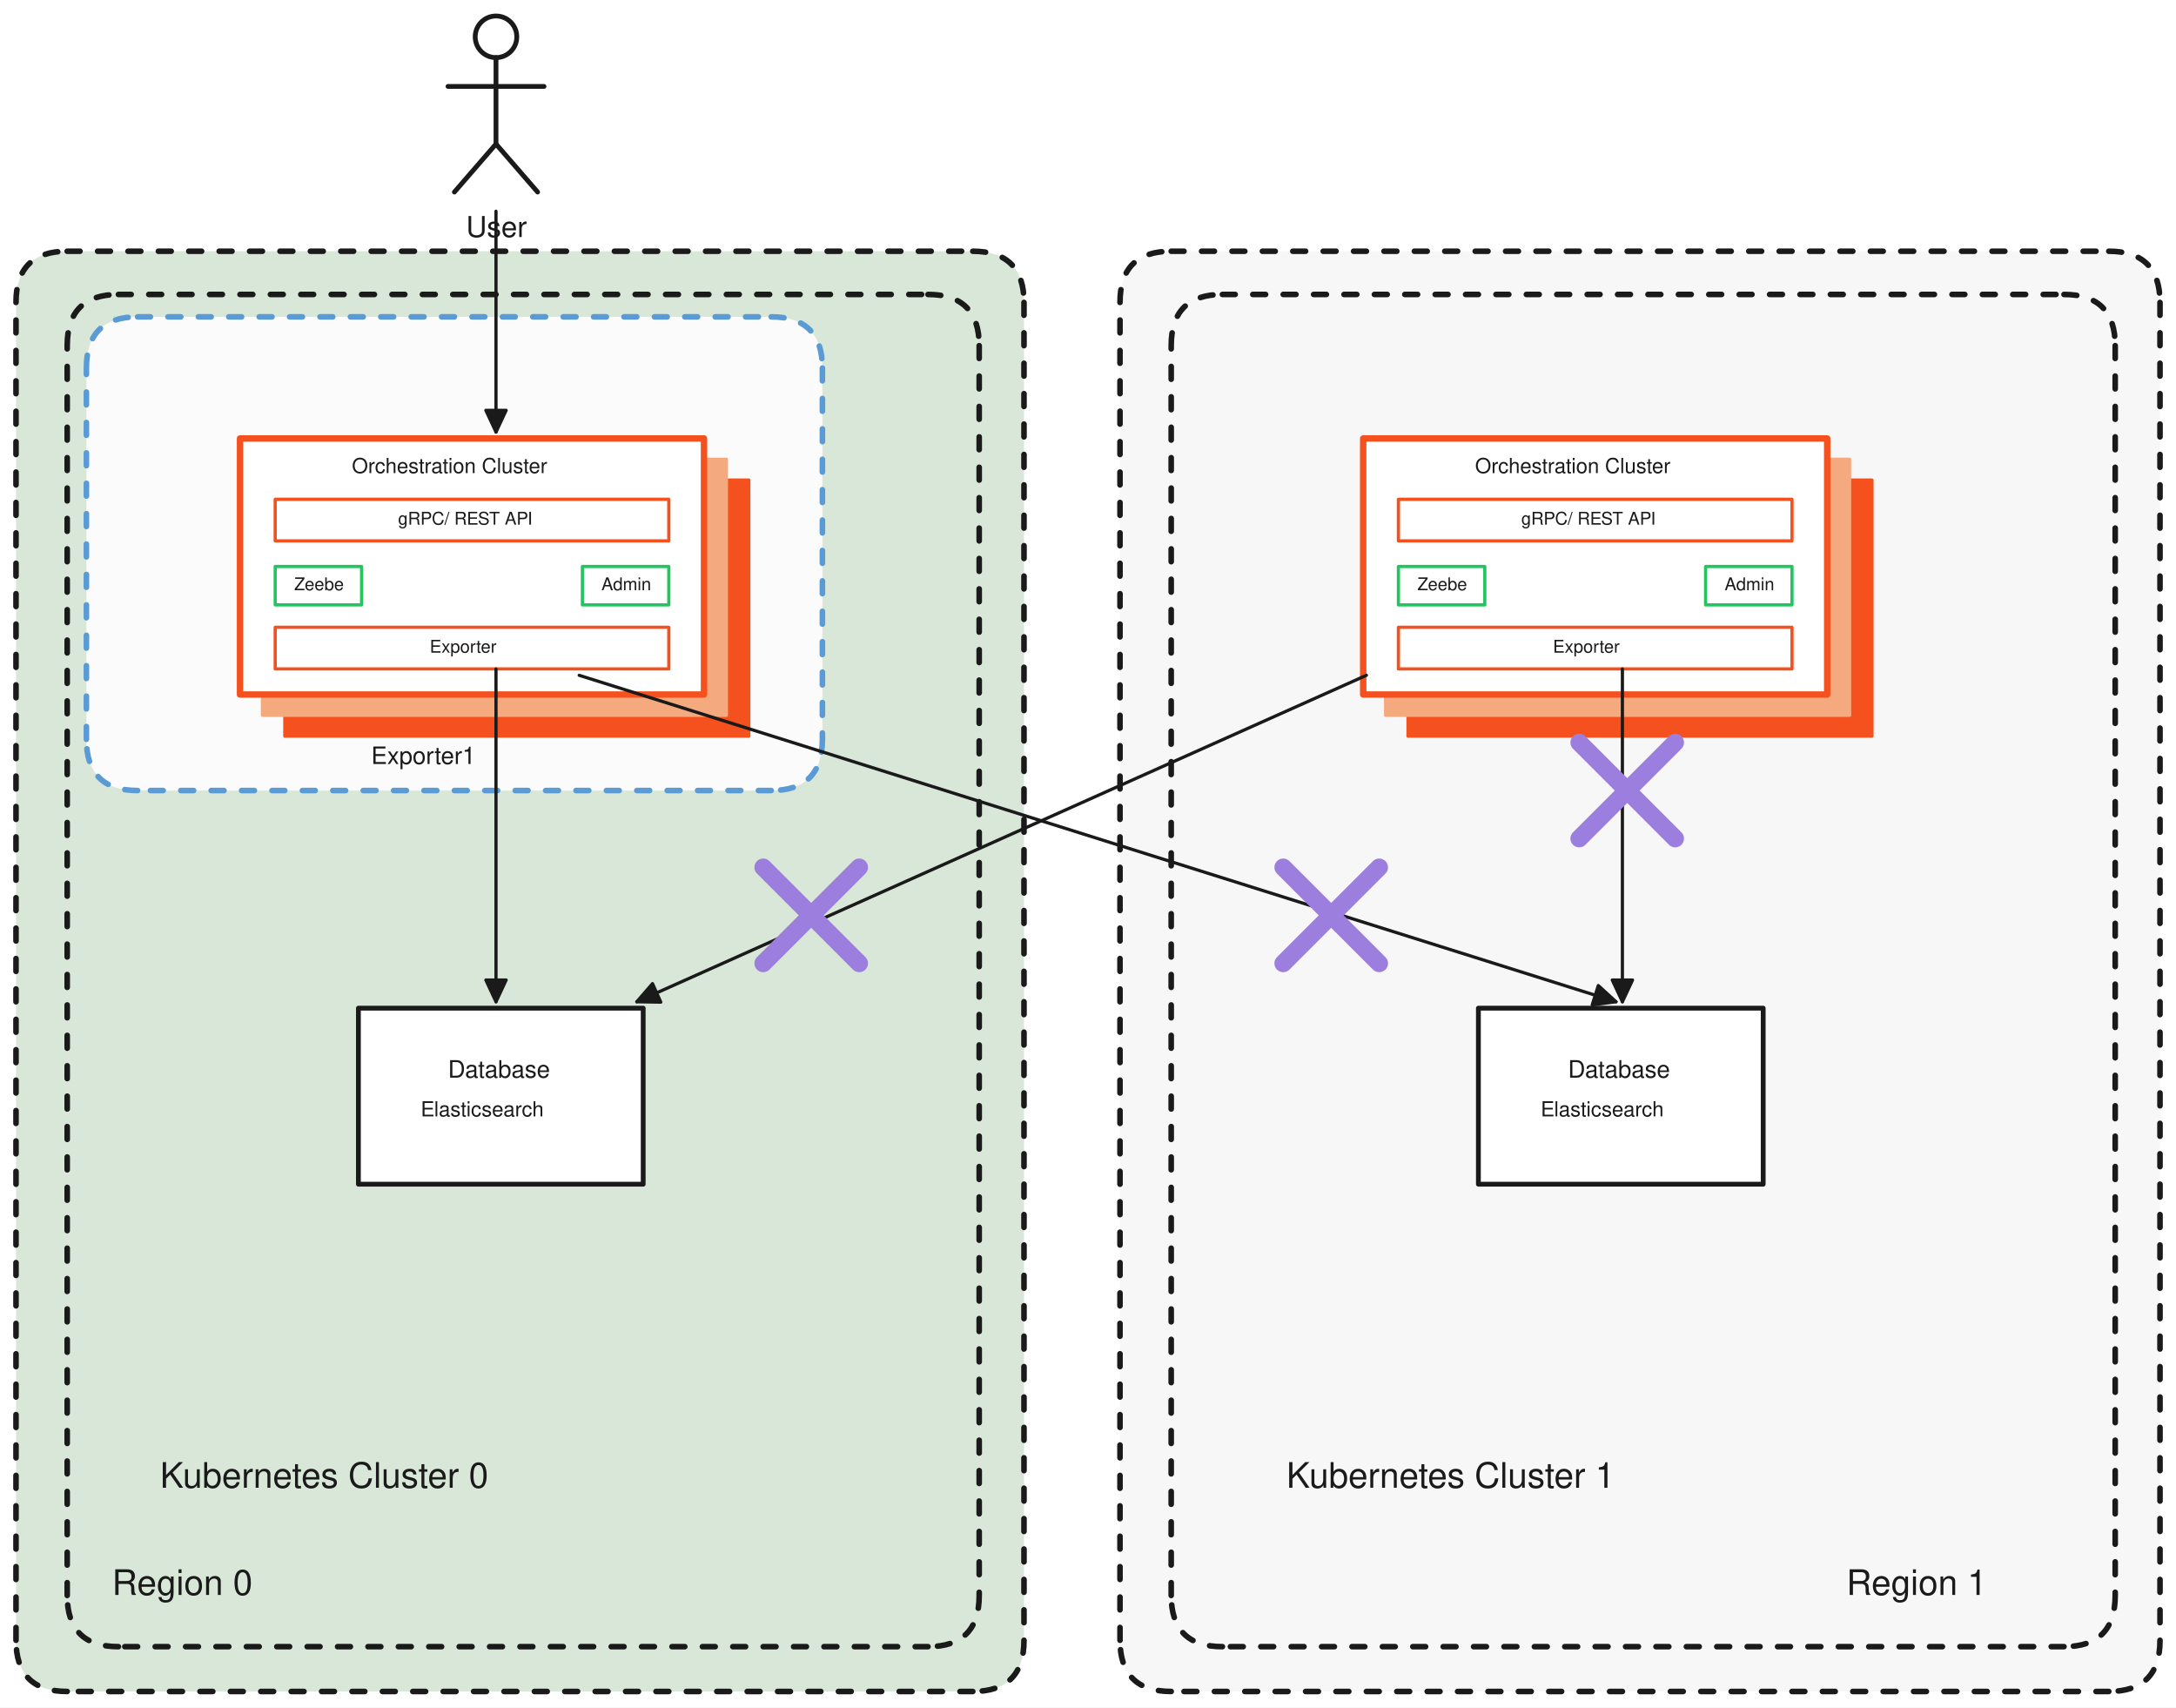
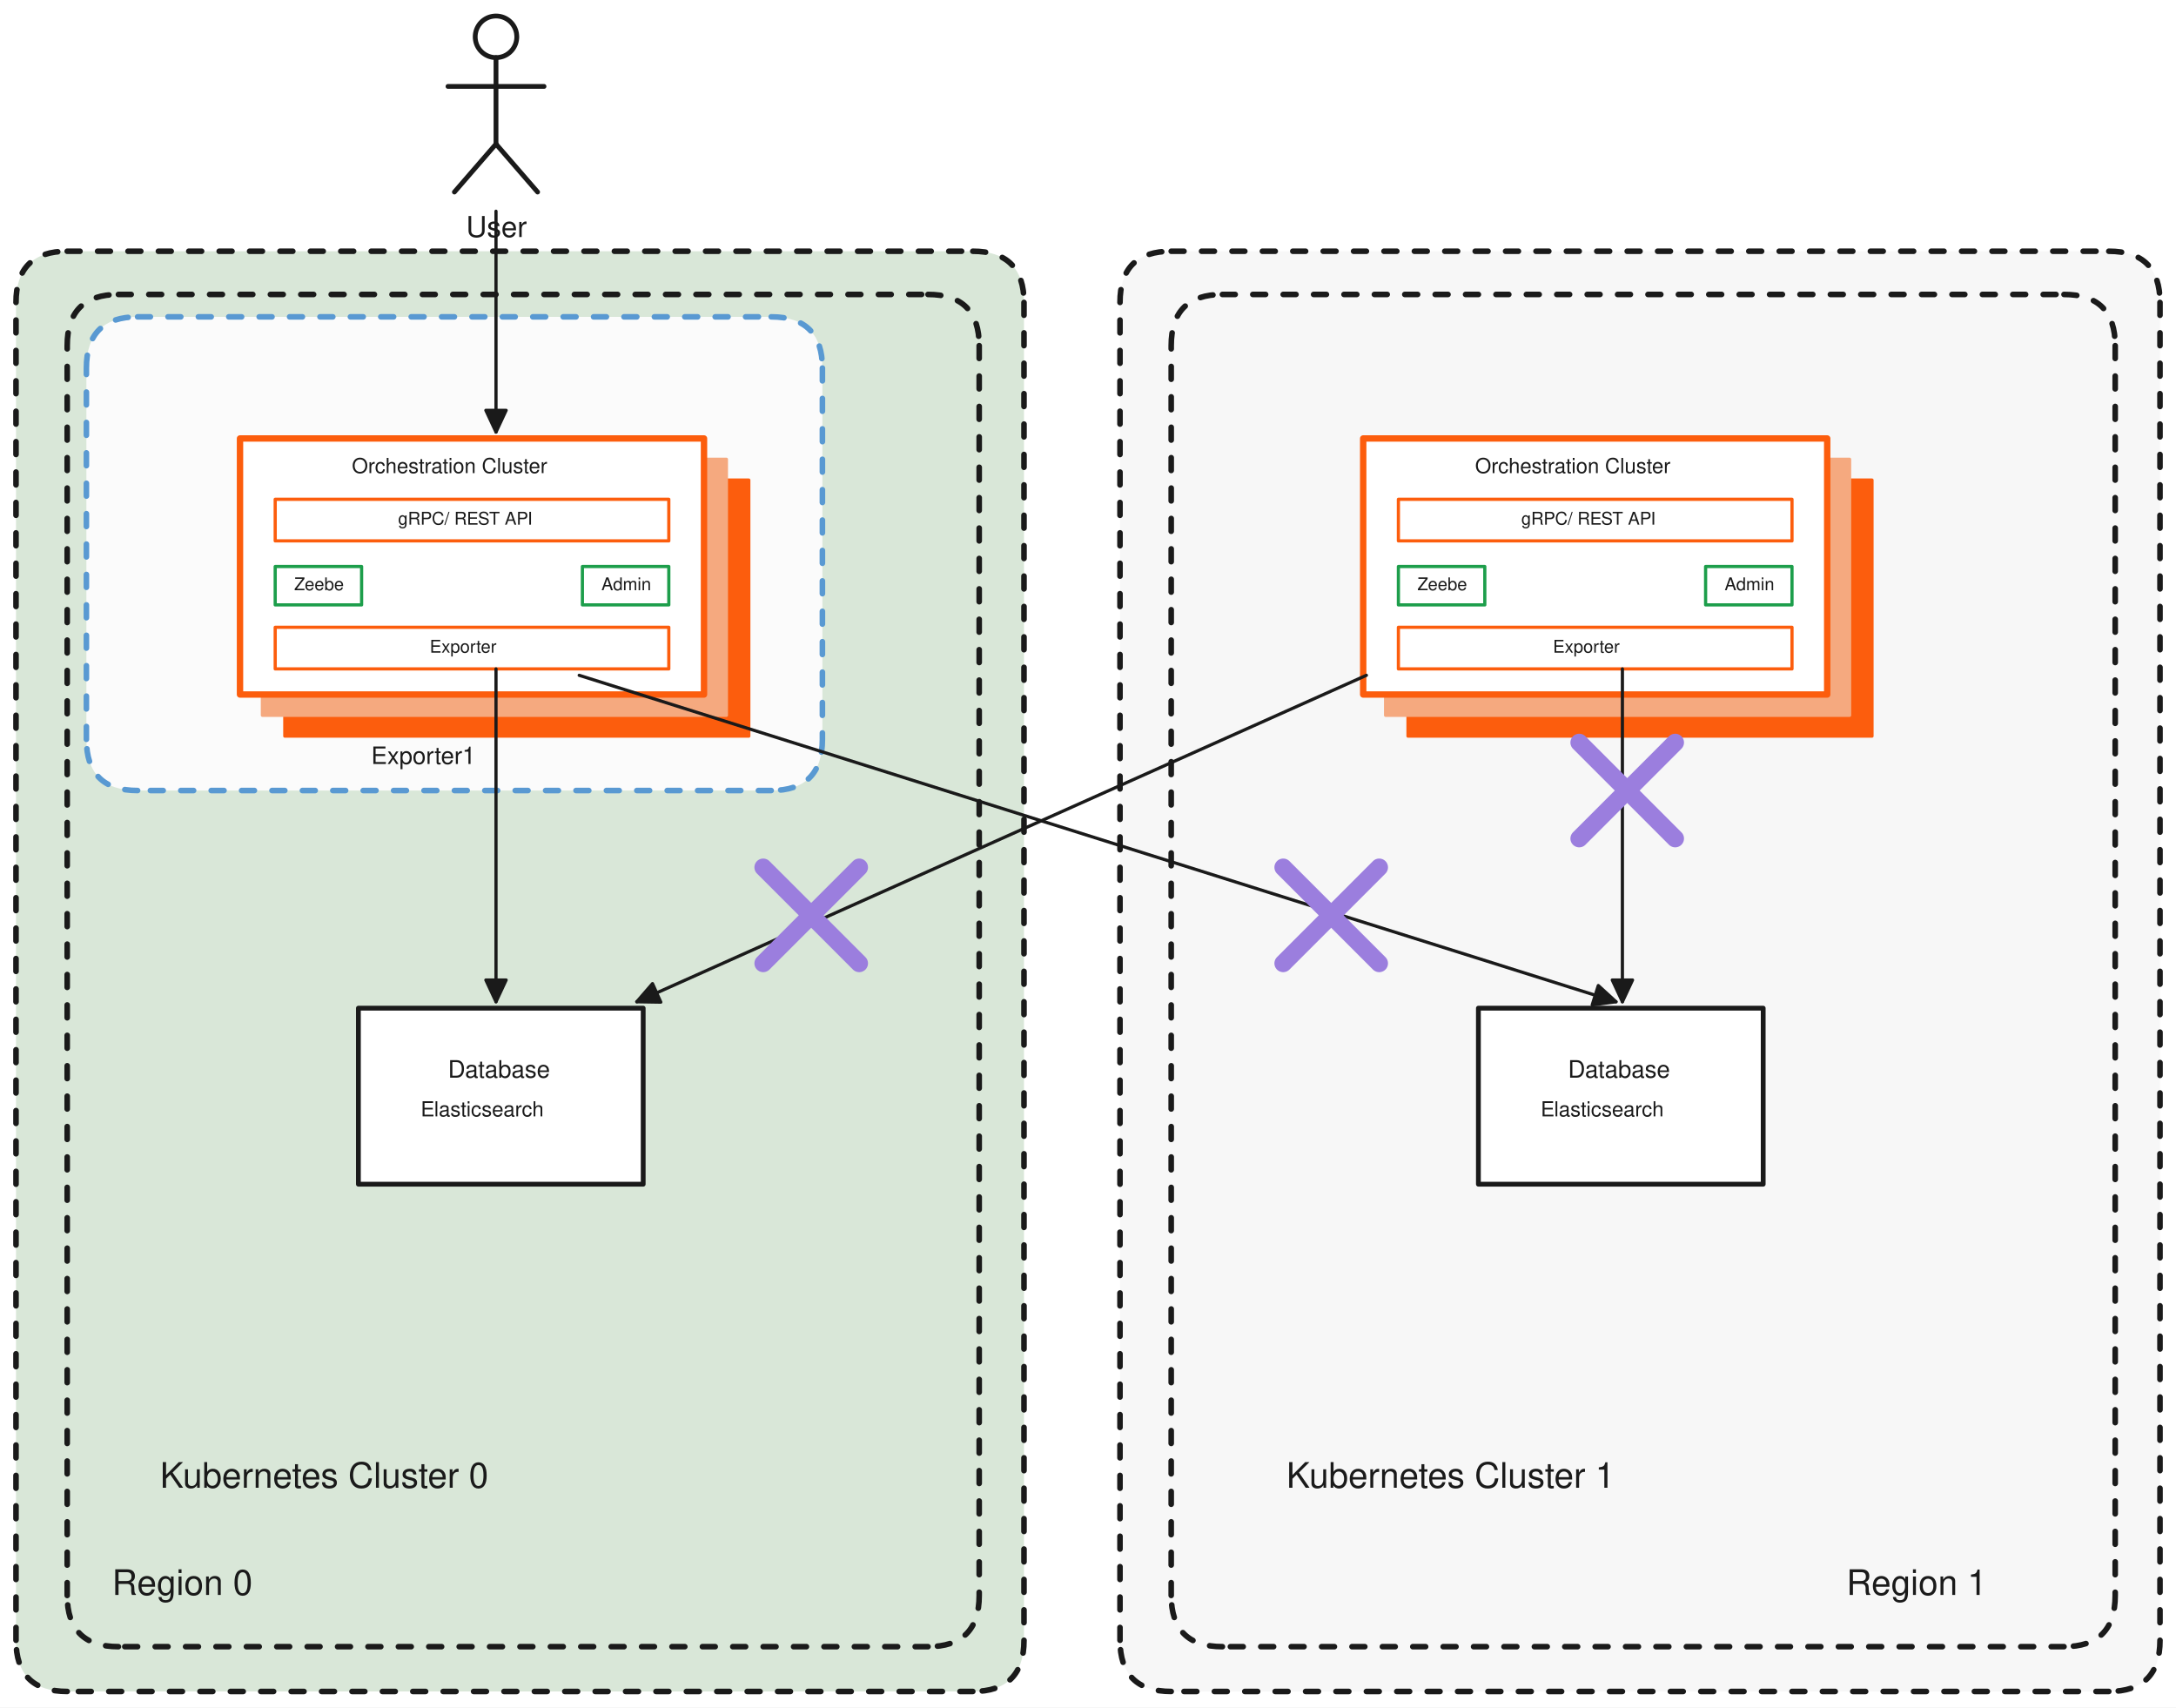
<svg xmlns="http://www.w3.org/2000/svg" version="1.1" viewBox="0 0 1360 1067" width="2720" height="2134">
  <defs>
    <style class="style-fonts">
      </style>
  </defs>
  <rect x="0" y="0" width="1360" height="1067" fill="#ffffff" />
  <g stroke-linecap="round" transform="translate(297 10) rotate(0 13 13)">
    <path d="M26 13 C26 13.75, 25.93 14.52, 25.8 15.26 C25.67 16, 25.47 16.74, 25.22 17.45 C24.96 18.15, 24.63 18.85, 24.26 19.5 C23.88 20.15, 23.44 20.78, 22.96 21.36 C22.47 21.93, 21.93 22.47, 21.36 22.96 C20.78 23.44, 20.15 23.88, 19.5 24.26 C18.85 24.63, 18.15 24.96, 17.45 25.22 C16.74 25.47, 16 25.67, 15.26 25.8 C14.52 25.93, 13.75 26, 13 26 C12.25 26, 11.48 25.93, 10.74 25.8 C10 25.67, 9.26 25.47, 8.55 25.22 C7.85 24.96, 7.15 24.63, 6.5 24.26 C5.85 23.88, 5.22 23.44, 4.64 22.96 C4.07 22.47, 3.53 21.93, 3.04 21.36 C2.56 20.78, 2.12 20.15, 1.74 19.5 C1.37 18.85, 1.04 18.15, 0.78 17.45 C0.53 16.74, 0.33 16, 0.2 15.26 C0.07 14.52, 0 13.75, 0 13 C0 12.25, 0.07 11.48, 0.2 10.74 C0.33 10, 0.53 9.26, 0.78 8.55 C1.04 7.85, 1.37 7.15, 1.74 6.5 C2.12 5.85, 2.56 5.22, 3.04 4.64 C3.53 4.07, 4.07 3.53, 4.64 3.04 C5.22 2.56, 5.85 2.12, 6.5 1.74 C7.15 1.37, 7.85 1.04, 8.55 0.78 C9.26 0.53, 10 0.33, 10.74 0.2 C11.48 0.07, 12.25 0, 13 0 C13.75 0, 14.52 0.07, 15.26 0.2 C16 0.33, 16.74 0.53, 17.45 0.78 C18.15 1.04, 18.85 1.37, 19.5 1.74 C20.15 2.12, 20.78 2.56, 21.36 3.04 C21.93 3.53, 22.47 4.07, 22.96 4.64 C23.44 5.22, 23.88 5.85, 24.26 6.5 C24.63 7.15, 24.96 7.85, 25.22 8.55 C25.47 9.26, 25.67 10, 25.8 10.74 C25.93 11.48, 25.97 12.62, 26 13 C26.03 13.38, 26.03 12.62, 26 13" stroke="#1a1a1a" stroke-width="3" fill="none" />
  </g>
  <g stroke-linecap="round">
    <g transform="translate(310 36) rotate(0 0 27)">
      <path d="M0 0 C0 11.04, 0 22.09, 0 54 M0 0 C0 16.08, 0 32.16, 0 54" stroke="#1a1a1a" stroke-width="3" fill="none" />
    </g>
  </g>
  <mask />
  <g stroke-linecap="round">
    <g transform="translate(280 54) rotate(0 30 0)">
      <path d="M0 0 C12.27 0, 24.55 0, 60 0 M0 0 C12.1 0, 24.21 0, 60 0" stroke="#1a1a1a" stroke-width="3" fill="none" />
    </g>
  </g>
  <mask />
  <g stroke-linecap="round">
    <g transform="translate(310 90) rotate(0 -13 15)">
      <path d="M0 0 C-5.32 6.14, -10.64 12.28, -26 30 M0 0 C-7.95 9.17, -15.9 18.34, -26 30" stroke="#1a1a1a" stroke-width="3" fill="none" />
    </g>
  </g>
  <mask />
  <g stroke-linecap="round">
    <g transform="translate(310 90) rotate(0 13 15)">
      <path d="M0 0 C5.32 6.14, 10.64 12.28, 26 30 M0 0 C5.45 6.29, 10.9 12.58, 26 30" stroke="#1a1a1a" stroke-width="3" fill="none" />
    </g>
  </g>
  <mask />
  <g transform="translate(291.3 132) rotate(0 18.7 10.625)">
    <text x="0" y="16.11" font-family="Helvetica, Segoe UI Emoji" font-size="18px" fill="#1a1a1a" text-anchor="start" style="white-space: pre;" direction="ltr" dominant-baseline="alphabetic">User</text>
  </g>
  <g stroke-linecap="round" transform="translate(10 157) rotate(0 315 450)">
    <path d="M32 0 C219.19 0, 406.38 0, 598 0 C619.33 0, 630 10.67, 630 32 C630 283.56, 630 535.12, 630 868 C630 889.33, 619.33 900, 598 900 C453.5 900, 308.99 900, 32 900 C10.67 900, 0 889.33, 0 868 C0 663.64, 0 459.28, 0 32 C0 10.67, 10.67 0, 32 0" stroke="none" stroke-width="0" fill="#d9e7d8" />
    <path d="M32 0 C147.85 0, 263.7 0, 598 0 M598 0 C619.33 0, 630 10.67, 630 32 M630 32 C630 239.89, 630 447.78, 630 868 M630 868 C630 889.33, 619.33 900, 598 900 M598 900 C463.63 900, 329.26 900, 32 900 M32 900 C10.67 900, 0 889.33, 0 868 M0 868 C0 643.64, 0 419.27, 0 32 M0 32 C0 10.67, 10.67 0, 32 0" stroke="#1a1a1a" stroke-width="3.5" fill="none" stroke-dasharray="8 11" />
  </g>
  <g stroke-linecap="round" transform="translate(42 184) rotate(0 285 422.5)">
    <path d="M32 0 C135.59 0, 239.17 0, 538 0 M538 0 C559.33 0, 570 10.67, 570 32 M570 32 C570 342.94, 570 653.89, 570 813 M570 813 C570 834.33, 559.33 845, 538 845 M538 845 C355.88 845, 173.76 845, 32 845 M32 845 C10.67 845, 0 834.33, 0 813 M0 813 C0 541.88, 0 270.76, 0 32 M0 32 C0 10.67, 10.67 0, 32 0" stroke="#1a1a1a" stroke-width="3.5" fill="none" stroke-dasharray="8 11" />
  </g>
  <g transform="translate(100 910) rotate(0 121 13.75)">
    <text x="0" y="19.69" font-family="Helvetica, Segoe UI Emoji" font-size="22px" fill="#1a1a1a" text-anchor="start" style="white-space: pre;" direction="ltr" dominant-baseline="alphabetic">Kubernetes Cluster 0</text>
  </g>
  <g transform="translate(70 977) rotate(0 48.4 13.75)">
    <text x="0" y="19.69" font-family="Helvetica, Segoe UI Emoji" font-size="22px" fill="#1a1a1a" text-anchor="start" style="white-space: pre;" direction="ltr" dominant-baseline="alphabetic">Region 0</text>
  </g>
  <g stroke-linecap="round" transform="translate(700 157) rotate(0 325 450)">
    <path d="M32 0 C248.56 0, 465.11 0, 618 0 C639.33 0, 650 10.67, 650 32 C650 221.32, 650 410.65, 650 868 C650 889.33, 639.33 900, 618 900 C450.42 900, 282.84 900, 32 900 C10.67 900, 0 889.33, 0 868 C0 675.8, 0 483.6, 0 32 C0 10.67, 10.67 0, 32 0" stroke="none" stroke-width="0" fill="#f7f7f7" />
    <path d="M32 0 C152.02 0, 272.04 0, 618 0 M618 0 C639.33 0, 650 10.67, 650 32 M650 32 C650 238.09, 650 444.19, 650 868 M650 868 C650 889.33, 639.33 900, 618 900 M618 900 C426.1 900, 234.21 900, 32 900 M32 900 C10.67 900, 0 889.33, 0 868 M0 868 C0 547.43, 0 226.86, 0 32 M0 32 C0 10.67, 10.67 0, 32 0" stroke="#1a1a1a" stroke-width="3.5" fill="none" stroke-dasharray="8 11" />
  </g>
  <g stroke-linecap="round" transform="translate(732 184) rotate(0 295 422.5)">
    <path d="M32 0 C139.75 0, 247.49 0, 558 0 M558 0 C579.33 0, 590 10.67, 590 32 M590 32 C590 341.27, 590 650.53, 590 813 M590 813 C590 834.33, 579.33 845, 558 845 M558 845 C426.51 845, 295.02 845, 32 845 M32 845 C10.67 845, 0 834.33, 0 813 M0 813 C0 608.2, 0 403.4, 0 32 M0 32 C0 10.67, 10.67 0, 32 0" stroke="#1a1a1a" stroke-width="3.5" fill="none" stroke-dasharray="8 11" />
  </g>
  <g transform="translate(804 910) rotate(0 121 13.75)">
    <text x="0" y="19.69" font-family="Helvetica, Segoe UI Emoji" font-size="22px" fill="#1a1a1a" text-anchor="start" style="white-space: pre;" direction="ltr" dominant-baseline="alphabetic">Kubernetes Cluster 1</text>
  </g>
  <g transform="translate(1154 977) rotate(0 48.4 13.75)">
    <text x="0" y="19.69" font-family="Helvetica, Segoe UI Emoji" font-size="22px" fill="#1a1a1a" text-anchor="start" style="white-space: pre;" direction="ltr" dominant-baseline="alphabetic">Region 1</text>
  </g>
  <g stroke-linecap="round" transform="translate(54 198) rotate(0 230 148)">
    <path d="M32 0 C114.52 0, 197.04 0, 428 0 C449.33 0, 460 10.67, 460 32 C460 113.67, 460 195.34, 460 264 C460 285.33, 449.33 296, 428 296 C302.61 296, 177.23 296, 32 296 C10.67 296, 0 285.33, 0 264 C0 214.04, 0 164.07, 0 32 C0 10.67, 10.67 0, 32 0" stroke="none" stroke-width="0" fill="#fbfbfb" />
-     <path d="M32 0 C113.15 0, 194.31 0, 428 0 M428 0 C449.33 0, 460 10.67, 460 32 M460 32 C460 88.7, 460 145.39, 460 264 M460 264 C460 285.33, 449.33 296, 428 296 M428 296 C341.86 296, 255.71 296, 32 296 M32 296 C10.67 296, 0 285.33, 0 264 M0 264 C0 194.74, 0 125.48, 0 32 M0 32 C0 10.67, 10.67 0, 32 0" stroke="#5a9bd5" stroke-width="3.5" fill="none" stroke-dasharray="8 11" />
+     <path d="M32 0 C113.15 0, 194.31 0, 428 0 M428 0 C449.33 0, 460 10.67, 460 32 M460 32 C460 88.7, 460 145.39, 460 264 M460 264 C460 285.33, 449.33 296, 428 296 M428 296 C341.86 296, 255.71 296, 32 296 M32 296 C10.67 296, 0 285.33, 0 264 M0 264 C0 194.74, 0 125.48, 0 32 M0 32 C0 10.67, 10.67 0, 32 0" stroke="#5999d2" stroke-width="3.5" fill="none" stroke-dasharray="8 11" />
  </g>
  <g stroke-linecap="round" transform="translate(178 300) rotate(0 145 80)">
-     <path d="M0 0 L290 0 L290 160 L0 160" stroke="none" stroke-width="0" fill="#f4511e" />
-     <path d="M0 0 C59.44 0, 118.88 0, 290 0 M0 0 C102.42 0, 204.84 0, 290 0 M290 0 C290 35.59, 290 71.19, 290 160 M290 0 C290 45.78, 290 91.57, 290 160 M290 160 C211.19 160, 132.38 160, 0 160 M290 160 C230.64 160, 171.27 160, 0 160 M0 160 C0 118.42, 0 76.83, 0 0 M0 160 C0 123.01, 0 86.03, 0 0" stroke="#f4511e" stroke-width="2" fill="none" />
+     <path d="M0 0 L290 0 L290 160 L0 160" stroke="none" stroke-width="0" fill="#fc5d0d" />
+     <path d="M0 0 C59.44 0, 118.88 0, 290 0 M0 0 C102.42 0, 204.84 0, 290 0 M290 0 C290 35.59, 290 71.19, 290 160 M290 0 C290 45.78, 290 91.57, 290 160 M290 160 C211.19 160, 132.38 160, 0 160 M290 160 C230.64 160, 171.27 160, 0 160 M0 160 C0 118.42, 0 76.83, 0 0 M0 160 C0 123.01, 0 86.03, 0 0" stroke="#fc5d0d" stroke-width="2" fill="none" />
  </g>
  <g stroke-linecap="round" transform="translate(164 287) rotate(0 145 80)">
    <path d="M0 0 L290 0 L290 160 L0 160" stroke="none" stroke-width="0" fill="#f5a97f" />
    <path d="M0 0 C59.45 0, 118.9 0, 290 0 M0 0 C74.57 0, 149.13 0, 290 0 M290 0 C290 42.94, 290 85.88, 290 160 M290 0 C290 50.1, 290 100.2, 290 160 M290 160 C231.32 160, 172.64 160, 0 160 M290 160 C205.59 160, 121.18 160, 0 160 M0 160 C0 120.85, 0 81.69, 0 0 M0 160 C0 113.31, 0 66.62, 0 0" stroke="#f5a97f" stroke-width="2" fill="none" />
  </g>
  <g stroke-linecap="round" transform="translate(150 274) rotate(0 145 80)">
    <path d="M0 0 L290 0 L290 160 L0 160" stroke="none" stroke-width="0" fill="#ffffff" />
-     <path d="M0 0 C59.46 0, 118.92 0, 290 0 M0 0 C104.71 0, 209.43 0, 290 0 M290 0 C290 50.29, 290 100.58, 290 160 M290 0 C290 54.42, 290 108.83, 290 160 M290 160 C193.45 160, 96.89 160, 0 160 M290 160 C180.54 160, 71.09 160, 0 160 M0 160 C0 123.28, 0 86.55, 0 0 M0 160 C0 103.61, 0 47.21, 0 0" stroke="#f4511e" stroke-width="4" fill="none" />
+     <path d="M0 0 C59.46 0, 118.92 0, 290 0 M0 0 C104.71 0, 209.43 0, 290 0 M290 0 C290 50.29, 290 100.58, 290 160 M290 0 C290 54.42, 290 108.83, 290 160 M290 160 C193.45 160, 96.89 160, 0 160 M290 160 C180.54 160, 71.09 160, 0 160 M0 160 C0 123.28, 0 86.55, 0 0 M0 160 C0 103.61, 0 47.21, 0 0" stroke="#fc5d0d" stroke-width="4" fill="none" />
  </g>
  <g transform="translate(219.925 284) rotate(0 75.075 8.125)">
    <text x="0" y="11.635" font-family="Helvetica, Segoe UI Emoji" font-size="13px" fill="#1a1a1a" text-anchor="start" style="white-space: pre;" direction="ltr" dominant-baseline="alphabetic">Orchestration Cluster</text>
  </g>
  <g stroke-linecap="round" transform="translate(172 312) rotate(0 123 13)">
    <path d="M0 0 L246 0 L246 26 L0 26" stroke="none" stroke-width="0" fill="#ffffff" />
-     <path d="M0 0 C50.45 0, 100.91 0, 246 0 M0 0 C90.77 0, 181.54 0, 246 0 M246 0 C246 5.36, 246 10.72, 246 26 M246 0 C246 10.24, 246 20.49, 246 26 M246 26 C149.05 26, 52.09 26, 0 26 M246 26 C159.86 26, 73.72 26, 0 26 M0 26 C0 15.62, 0 5.24, 0 0 M0 26 C0 18.88, 0 11.76, 0 0" stroke="#f4511e" stroke-width="2" fill="none" />
+     <path d="M0 0 C50.45 0, 100.91 0, 246 0 M0 0 C90.77 0, 181.54 0, 246 0 M246 0 C246 5.36, 246 10.72, 246 26 M246 0 C246 10.24, 246 20.49, 246 26 M246 26 C149.05 26, 52.09 26, 0 26 M246 26 C159.86 26, 73.72 26, 0 26 M0 26 C0 15.62, 0 5.24, 0 0 M0 26 C0 18.88, 0 11.76, 0 0" stroke="#fc5d0d" stroke-width="2" fill="none" />
  </g>
  <g transform="translate(248.8 318) rotate(0 46.2 7.5)">
    <text x="0" y="9.845" font-family="Helvetica, Segoe UI Emoji" font-size="11px" fill="#1a1a1a" text-anchor="start" style="white-space: pre;" direction="ltr" dominant-baseline="alphabetic">gRPC/ REST API</text>
  </g>
  <g stroke-linecap="round" transform="translate(172 354) rotate(0 27 12)">
    <path d="M0 0 L54 0 L54 24 L0 24" stroke="none" stroke-width="0" fill="#ffffff" />
-     <path d="M0 0 C11.08 0, 22.16 0, 54 0 M0 0 C20.35 0, 40.71 0, 54 0 M54 0 C54 7.15, 54 14.31, 54 24 M54 0 C54 5.95, 54 11.9, 54 24 M54 24 C40.21 24, 26.43 24, 0 24 M54 24 C36.56 24, 19.13 24, 0 24 M0 24 C0 15.15, 0 6.3, 0 0 M0 24 C0 14.52, 0 5.04, 0 0" stroke="#22c55e" stroke-width="2" fill="none" />
+     <path d="M0 0 C11.08 0, 22.16 0, 54 0 M0 0 C20.35 0, 40.71 0, 54 0 M54 0 C54 7.15, 54 14.31, 54 24 M54 0 C54 5.95, 54 11.9, 54 24 M54 24 C40.21 24, 26.43 24, 0 24 M54 24 C36.56 24, 19.13 24, 0 24 M0 24 C0 15.15, 0 6.3, 0 0 M0 24 C0 14.52, 0 5.04, 0 0" stroke="#1d9e4b" stroke-width="2" fill="none" />
  </g>
  <g transform="translate(183.875 359) rotate(0 15.125 6.875)">
    <text x="0" y="9.845" font-family="Helvetica, Segoe UI Emoji" font-size="11px" fill="#1a1a1a" text-anchor="start" style="white-space: pre;" direction="ltr" dominant-baseline="alphabetic">Zeebe</text>
  </g>
  <g stroke-linecap="round" transform="translate(364 354) rotate(0 27 12)">
    <path d="M0 0 L54 0 L54 24 L0 24" stroke="none" stroke-width="0" fill="#ffffff" />
-     <path d="M0 0 C11.08 0, 22.16 0, 54 0 M0 0 C20.78 0, 41.56 0, 54 0 M54 0 C54 9.36, 54 18.72, 54 24 M54 0 C54 7.25, 54 14.49, 54 24 M54 24 C36.91 24, 19.82 24, 0 24 M54 24 C38.04 24, 22.07 24, 0 24 M0 24 C0 15.88, 0 7.76, 0 0 M0 24 C0 16.41, 0 8.81, 0 0" stroke="#22c55e" stroke-width="2" fill="none" />
+     <path d="M0 0 C11.08 0, 22.16 0, 54 0 M0 0 C20.78 0, 41.56 0, 54 0 M54 0 C54 9.36, 54 18.72, 54 24 M54 0 C54 7.25, 54 14.49, 54 24 M54 24 C36.91 24, 19.82 24, 0 24 M54 24 C38.04 24, 22.07 24, 0 24 M0 24 C0 15.88, 0 7.76, 0 0 M0 24 C0 16.41, 0 8.81, 0 0" stroke="#1d9e4b" stroke-width="2" fill="none" />
  </g>
  <g transform="translate(375.875 359) rotate(0 15.125 6.875)">
    <text x="0" y="9.845" font-family="Helvetica, Segoe UI Emoji" font-size="11px" fill="#1a1a1a" text-anchor="start" style="white-space: pre;" direction="ltr" dominant-baseline="alphabetic">Admin</text>
  </g>
  <g stroke-linecap="round" transform="translate(172 392) rotate(0 123 13)">
    <path d="M0 0 L246 0 L246 26 L0 26" stroke="none" stroke-width="0" fill="#ffffff" />
-     <path d="M0 0 C50.5 0, 101 0, 246 0 M0 0 C96.61 0, 193.23 0, 246 0 M246 0 C246 7.33, 246 14.65, 246 26 M246 0 C246 9.25, 246 18.5, 246 26 M246 26 C153.09 26, 60.19 26, 0 26 M246 26 C179.99 26, 113.97 26, 0 26 M0 26 C0 17.99, 0 9.98, 0 0 M0 26 C0 19.82, 0 13.64, 0 0" stroke="#f4511e" stroke-width="2" fill="none" />
+     <path d="M0 0 C50.5 0, 101 0, 246 0 M0 0 C96.61 0, 193.23 0, 246 0 M246 0 C246 7.33, 246 14.65, 246 26 M246 0 C246 9.25, 246 18.5, 246 26 M246 26 C153.09 26, 60.19 26, 0 26 M246 26 C179.99 26, 113.97 26, 0 26 M0 26 C0 17.99, 0 9.98, 0 0 M0 26 C0 19.82, 0 13.64, 0 0" stroke="#fc5d0d" stroke-width="2" fill="none" />
  </g>
  <g transform="translate(268.6 398) rotate(0 26.4 7.5)">
    <text x="0" y="9.845" font-family="Helvetica, Segoe UI Emoji" font-size="11px" fill="#1a1a1a" text-anchor="start" style="white-space: pre;" direction="ltr" dominant-baseline="alphabetic">Exporter</text>
  </g>
  <g stroke-linecap="round" transform="translate(224 630) rotate(0 89 55)">
    <path d="M0 0 L178 0 L178 110 L0 110" stroke="none" stroke-width="0" fill="#ffffff" />
    <path d="M0 0 C36.55 0, 73.1 0, 178 0 M0 0 C35.72 0, 71.43 0, 178 0 M178 0 C178 41.1, 178 82.21, 178 110 M178 0 C178 23.08, 178 46.16, 178 110 M178 110 C135.49 110, 92.97 110, 0 110 M178 110 C135.09 110, 92.17 110, 0 110 M0 110 C0 79.46, 0 48.92, 0 0 M0 110 C0 70.51, 0 31.03, 0 0" stroke="#1a1a1a" stroke-width="3" fill="none" />
  </g>
  <g transform="translate(280 660) rotate(0 33 9.375)">
    <text x="0" y="13.425" font-family="Helvetica, Segoe UI Emoji" font-size="15px" fill="#1a1a1a" text-anchor="start" style="white-space: pre;" direction="ltr" dominant-baseline="alphabetic">Database</text>
  </g>
  <g transform="translate(262.95 686) rotate(0 50.05 8.75)">
    <text x="0" y="11.635" font-family="Helvetica, Segoe UI Emoji" font-size="13px" fill="#1a1a1a" text-anchor="start" style="white-space: pre;" direction="ltr" dominant-baseline="alphabetic">Elasticsearch</text>
  </g>
  <g stroke-linecap="round" transform="translate(880 300) rotate(0 145 80)">
-     <path d="M0 0 L290 0 L290 160 L0 160" stroke="none" stroke-width="0" fill="#f4511e" />
-     <path d="M0 0 C59.58 0, 119.16 0, 290 0 M0 0 C90.63 0, 181.26 0, 290 0 M290 0 C290 49.83, 290 99.67, 290 160 M290 0 C290 46.52, 290 93.03, 290 160 M290 160 C223.12 160, 156.24 160, 0 160 M290 160 C202.95 160, 115.9 160, 0 160 M0 160 C0 122.86, 0 85.73, 0 0 M0 160 C0 105.45, 0 50.91, 0 0" stroke="#f4511e" stroke-width="2" fill="none" />
+     <path d="M0 0 L290 0 L290 160 L0 160" stroke="none" stroke-width="0" fill="#fc5d0d" />
+     <path d="M0 0 C59.58 0, 119.16 0, 290 0 M0 0 C90.63 0, 181.26 0, 290 0 M290 0 C290 49.83, 290 99.67, 290 160 M290 0 C290 46.52, 290 93.03, 290 160 M290 160 C223.12 160, 156.24 160, 0 160 M290 160 C202.95 160, 115.9 160, 0 160 M0 160 C0 122.86, 0 85.73, 0 0 M0 160 C0 105.45, 0 50.91, 0 0" stroke="#fc5d0d" stroke-width="2" fill="none" />
  </g>
  <g stroke-linecap="round" transform="translate(866 287) rotate(0 145 80)">
    <path d="M0 0 L290 0 L290 160 L0 160" stroke="none" stroke-width="0" fill="#f5a97f" />
    <path d="M0 0 C59.59 0, 119.17 0, 290 0 M0 0 C62.78 0, 125.55 0, 290 0 M290 0 C290 57.18, 290 114.37, 290 160 M290 0 C290 50.83, 290 101.66, 290 160 M290 160 C185.25 160, 80.5 160, 0 160 M290 160 C177.9 160, 65.81 160, 0 160 M0 160 C0 125.29, 0 90.59, 0 0 M0 160 C0 127.75, 0 95.5, 0 0" stroke="#f5a97f" stroke-width="2" fill="none" />
  </g>
  <g stroke-linecap="round" transform="translate(852 274) rotate(0 145 80)">
    <path d="M0 0 L290 0 L290 160 L0 160" stroke="none" stroke-width="0" fill="#ffffff" />
-     <path d="M0 0 C59.6 0, 119.19 0, 290 0 M0 0 C92.92 0, 185.85 0, 290 0 M290 0 C290 32.53, 290 65.07, 290 160 M290 0 C290 55.15, 290 110.29, 290 160 M290 160 C205.38 160, 120.76 160, 0 160 M290 160 C210.86 160, 131.71 160, 0 160 M0 160 C0 127.72, 0 95.45, 0 0 M0 160 C0 118.05, 0 76.09, 0 0" stroke="#f4511e" stroke-width="4" fill="none" />
+     <path d="M0 0 C59.6 0, 119.19 0, 290 0 M0 0 C92.92 0, 185.85 0, 290 0 M290 0 C290 32.53, 290 65.07, 290 160 M290 0 C290 55.15, 290 110.29, 290 160 M290 160 C205.38 160, 120.76 160, 0 160 M290 160 C210.86 160, 131.71 160, 0 160 M0 160 C0 127.72, 0 95.45, 0 0 M0 160 C0 118.05, 0 76.09, 0 0" stroke="#fc5d0d" stroke-width="4" fill="none" />
  </g>
  <g transform="translate(921.925 284) rotate(0 75.075 8.125)">
    <text x="0" y="11.635" font-family="Helvetica, Segoe UI Emoji" font-size="13px" fill="#1a1a1a" text-anchor="start" style="white-space: pre;" direction="ltr" dominant-baseline="alphabetic">Orchestration Cluster</text>
  </g>
  <g stroke-linecap="round" transform="translate(874 312) rotate(0 123 13)">
    <path d="M0 0 L246 0 L246 26 L0 26" stroke="none" stroke-width="0" fill="#ffffff" />
-     <path d="M0 0 C50.57 0, 101.14 0, 246 0 M0 0 C80.77 0, 161.55 0, 246 0 M246 0 C246 7.68, 246 15.35, 246 26 M246 0 C246 10.36, 246 20.73, 246 26 M246 26 C159.17 26, 72.33 26, 0 26 M246 26 C185.57 26, 125.15 26, 0 26 M0 26 C0 16.34, 0 6.69, 0 0 M0 26 C0 16.03, 0 6.06, 0 0" stroke="#f4511e" stroke-width="2" fill="none" />
+     <path d="M0 0 C50.57 0, 101.14 0, 246 0 M0 0 C80.77 0, 161.55 0, 246 0 M246 0 C246 7.68, 246 15.35, 246 26 M246 0 C246 10.36, 246 20.73, 246 26 M246 26 C159.17 26, 72.33 26, 0 26 M246 26 C185.57 26, 125.15 26, 0 26 M0 26 C0 16.34, 0 6.69, 0 0 M0 26 C0 16.03, 0 6.06, 0 0" stroke="#fc5d0d" stroke-width="2" fill="none" />
  </g>
  <g transform="translate(950.8 318) rotate(0 46.2 7.5)">
    <text x="0" y="9.845" font-family="Helvetica, Segoe UI Emoji" font-size="11px" fill="#1a1a1a" text-anchor="start" style="white-space: pre;" direction="ltr" dominant-baseline="alphabetic">gRPC/ REST API</text>
  </g>
  <g stroke-linecap="round" transform="translate(874 354) rotate(0 27 12)">
    <path d="M0 0 L54 0 L54 24 L0 24" stroke="none" stroke-width="0" fill="#ffffff" />
-     <path d="M0 0 C11.1 0, 22.21 0, 54 0 M0 0 C18.16 0, 36.32 0, 54 0 M54 0 C54 9.29, 54 18.58, 54 24 M54 0 C54 6.06, 54 12.12, 54 24 M54 24 C42.44 24, 30.87 24, 0 24 M54 24 C42.21 24, 30.42 24, 0 24 M0 24 C0 15.82, 0 7.63, 0 0 M0 24 C0 16.68, 0 9.37, 0 0" stroke="#22c55e" stroke-width="2" fill="none" />
+     <path d="M0 0 C11.1 0, 22.21 0, 54 0 M0 0 C18.16 0, 36.32 0, 54 0 M54 0 C54 9.29, 54 18.58, 54 24 M54 0 C54 6.06, 54 12.12, 54 24 M54 24 C42.44 24, 30.87 24, 0 24 M54 24 C42.21 24, 30.42 24, 0 24 M0 24 C0 15.82, 0 7.63, 0 0 M0 24 C0 16.68, 0 9.37, 0 0" stroke="#1d9e4b" stroke-width="2" fill="none" />
  </g>
  <g transform="translate(885.875 359) rotate(0 15.125 6.875)">
    <text x="0" y="9.845" font-family="Helvetica, Segoe UI Emoji" font-size="11px" fill="#1a1a1a" text-anchor="start" style="white-space: pre;" direction="ltr" dominant-baseline="alphabetic">Zeebe</text>
  </g>
  <g stroke-linecap="round" transform="translate(1066 354) rotate(0 27 12)">
    <path d="M0 0 L54 0 L54 24 L0 24" stroke="none" stroke-width="0" fill="#ffffff" />
-     <path d="M0 0 C11.11 0, 22.21 0, 54 0 M0 0 C18.59 0, 37.17 0, 54 0 M54 0 C54 6.69, 54 13.39, 54 24 M54 0 C54 7.36, 54 14.71, 54 24 M54 24 C39.13 24, 24.26 24, 0 24 M54 24 C32.88 24, 11.76 24, 0 24 M0 24 C0 16.55, 0 9.09, 0 0 M0 24 C0 18.57, 0 13.15, 0 0" stroke="#22c55e" stroke-width="2" fill="none" />
+     <path d="M0 0 C11.11 0, 22.21 0, 54 0 M0 0 C18.59 0, 37.17 0, 54 0 M54 0 C54 6.69, 54 13.39, 54 24 M54 0 C54 7.36, 54 14.71, 54 24 M54 24 C39.13 24, 24.26 24, 0 24 M54 24 C32.88 24, 11.76 24, 0 24 M0 24 C0 16.55, 0 9.09, 0 0 M0 24 C0 18.57, 0 13.15, 0 0" stroke="#1d9e4b" stroke-width="2" fill="none" />
  </g>
  <g transform="translate(1077.875 359) rotate(0 15.125 6.875)">
    <text x="0" y="9.845" font-family="Helvetica, Segoe UI Emoji" font-size="11px" fill="#1a1a1a" text-anchor="start" style="white-space: pre;" direction="ltr" dominant-baseline="alphabetic">Admin</text>
  </g>
  <g stroke-linecap="round" transform="translate(874 392) rotate(0 123 13)">
    <path d="M0 0 L246 0 L246 26 L0 26" stroke="none" stroke-width="0" fill="#ffffff" />
-     <path d="M0 0 C50.62 0, 101.23 0, 246 0 M0 0 C86.61 0, 173.23 0, 246 0 M246 0 C246 9.64, 246 19.28, 246 26 M246 0 C246 9.37, 246 18.74, 246 26 M246 26 C163.22 26, 80.43 26, 0 26 M246 26 C156.5 26, 67 26, 0 26 M0 26 C0 18.71, 0 11.43, 0 0 M0 26 C0 16.97, 0 7.93, 0 0" stroke="#f4511e" stroke-width="2" fill="none" />
+     <path d="M0 0 C50.62 0, 101.23 0, 246 0 M0 0 C86.61 0, 173.23 0, 246 0 M246 0 C246 9.64, 246 19.28, 246 26 M246 0 C246 9.37, 246 18.74, 246 26 M246 26 C163.22 26, 80.43 26, 0 26 M246 26 C156.5 26, 67 26, 0 26 M0 26 C0 18.71, 0 11.43, 0 0 M0 26 C0 16.97, 0 7.93, 0 0" stroke="#fc5d0d" stroke-width="2" fill="none" />
  </g>
  <g transform="translate(970.6 398) rotate(0 26.4 7.5)">
    <text x="0" y="9.845" font-family="Helvetica, Segoe UI Emoji" font-size="11px" fill="#1a1a1a" text-anchor="start" style="white-space: pre;" direction="ltr" dominant-baseline="alphabetic">Exporter</text>
  </g>
  <g stroke-linecap="round" transform="translate(924 630) rotate(0 89 55)">
    <path d="M0 0 L178 0 L178 110 L0 110" stroke="none" stroke-width="0" fill="#ffffff" />
    <path d="M0 0 C36.64 0, 73.27 0, 178 0 M0 0 C64.08 0, 128.16 0, 178 0 M178 0 C178 28.89, 178 57.79, 178 110 M178 0 C178 23.58, 178 47.16, 178 110 M178 110 C107.21 110, 36.42 110, 0 110 M178 110 C118.09 110, 58.19 110, 0 110 M0 110 C0 82.51, 0 55.03, 0 0 M0 110 C0 80.44, 0 50.88, 0 0" stroke="#1a1a1a" stroke-width="3" fill="none" />
  </g>
  <g transform="translate(980 660) rotate(0 33 9.375)">
    <text x="0" y="13.425" font-family="Helvetica, Segoe UI Emoji" font-size="15px" fill="#1a1a1a" text-anchor="start" style="white-space: pre;" direction="ltr" dominant-baseline="alphabetic">Database</text>
  </g>
  <g transform="translate(962.95 686) rotate(0 50.05 8.75)">
    <text x="0" y="11.635" font-family="Helvetica, Segoe UI Emoji" font-size="13px" fill="#1a1a1a" text-anchor="start" style="white-space: pre;" direction="ltr" dominant-baseline="alphabetic">Elasticsearch</text>
  </g>
  <g stroke-linecap="round">
    <g transform="translate(310 132) rotate(0 0 69)">
      <path d="M0 0 C0 28.42, 0 56.83, 0 138 M0 0 C0 37.52, 0 75.04, 0 138" stroke="#1a1a1a" stroke-width="2" fill="none" />
    </g>
    <g transform="translate(310 132) rotate(0 0 69)">
      <path d="M0 138 L-6.34 124.41 L6.34 124.41 L0 138" stroke="none" stroke-width="0" fill="#1a1a1a" fill-rule="evenodd" />
      <path d="M0 138 C-1.31 135.2, -2.61 132.4, -6.34 124.41 M0 138 C-1.72 134.3, -3.45 130.61, -6.34 124.41 M-6.34 124.41 C-3.8 124.41, -1.26 124.41, 6.34 124.41 M-6.34 124.41 C-2.6 124.41, 1.15 124.41, 6.34 124.41 M6.34 124.41 C3.87 129.7, 1.4 134.99, 0 138 M6.34 124.41 C3.83 129.78, 1.32 135.16, 0 138 M0 138 C0 138, 0 138, 0 138 M0 138 C0 138, 0 138, 0 138" stroke="#1a1a1a" stroke-width="2" fill="none" />
    </g>
  </g>
  <mask />
  <g stroke-linecap="round">
    <g transform="translate(310 418) rotate(0 0 104)">
      <path d="M0 0 C0 42.84, 0 85.67, 0 208 M0 0 C0 78.17, 0 156.34, 0 208" stroke="#1a1a1a" stroke-width="2" fill="none" />
    </g>
    <g transform="translate(310 418) rotate(0 0 104)">
      <path d="M0 208 L-6.34 194.41 L6.34 194.41 L0 208" stroke="none" stroke-width="0" fill="#1a1a1a" fill-rule="evenodd" />
      <path d="M0 208 C-1.31 205.2, -2.61 202.4, -6.34 194.41 M0 208 C-2.38 202.89, -4.76 197.78, -6.34 194.41 M-6.34 194.41 C-3.22 194.41, -0.09 194.41, 6.34 194.41 M-6.34 194.41 C-2.25 194.41, 1.83 194.41, 6.34 194.41 M6.34 194.41 C4.31 198.76, 2.28 203.11, 0 208 M6.34 194.41 C4.55 198.24, 2.76 202.07, 0 208 M0 208 C0 208, 0 208, 0 208 M0 208 C0 208, 0 208, 0 208" stroke="#1a1a1a" stroke-width="2" fill="none" />
    </g>
  </g>
  <mask />
  <g transform="translate(232 464) rotate(0 37.125 9.375)">
    <text x="0" y="13.425" font-family="Helvetica, Segoe UI Emoji" font-size="15px" fill="#1a1a1a" text-anchor="start" style="white-space: pre;" direction="ltr" dominant-baseline="alphabetic">Exporter1</text>
  </g>
  <g stroke-linecap="round">
    <g transform="translate(362 422) rotate(0 324 102)">
      <path d="M0 0 C133.49 42.03, 266.98 84.05, 648 204 M0 0 C248.66 78.28, 497.32 156.57, 648 204" stroke="#1a1a1a" stroke-width="2" fill="none" />
    </g>
    <g transform="translate(362 422) rotate(0 324 102)">
      <path d="M648 204 L633.13 205.96 L636.94 193.87 L648 204" stroke="none" stroke-width="0" fill="#1a1a1a" fill-rule="evenodd" />
      <path d="M648 204 C644.94 204.4, 641.87 204.81, 633.13 205.96 M648 204 C642.29 204.75, 636.59 205.51, 633.13 205.96 M633.13 205.96 C634.42 201.87, 635.7 197.78, 636.94 193.87 M633.13 205.96 C634.56 201.41, 635.99 196.87, 636.94 193.87 M636.94 193.87 C641.15 197.73, 645.37 201.59, 648 204 M636.94 193.87 C639.75 196.45, 642.57 199.03, 648 204 M648 204 C648 204, 648 204, 648 204 M648 204 C648 204, 648 204, 648 204" stroke="#1a1a1a" stroke-width="2" fill="none" />
    </g>
  </g>
  <mask />
  <g stroke-linecap="round">
    <g transform="translate(1014 418) rotate(0 0 104)">
      <path d="M0 0 C0 42.86, 0 85.71, 0 208 M0 0 C0 59.84, 0 119.68, 0 208" stroke="#1a1a1a" stroke-width="2" fill="none" />
    </g>
    <g transform="translate(1014 418) rotate(0 0 104)">
      <path d="M0 208 L-6.34 194.41 L6.34 194.41 L0 208" stroke="none" stroke-width="0" fill="#1a1a1a" fill-rule="evenodd" />
      <path d="M0 208 C-1.31 205.2, -2.61 202.4, -6.34 194.41 M0 208 C-1.82 204.09, -3.65 200.18, -6.34 194.41 M-6.34 194.41 C-1.47 194.41, 3.4 194.41, 6.34 194.41 M-6.34 194.41 C-3.76 194.41, -1.19 194.41, 6.34 194.41 M6.34 194.41 C4.36 198.64, 2.39 202.88, 0 208 M6.34 194.41 C4.18 199.04, 2.01 203.68, 0 208 M0 208 C0 208, 0 208, 0 208 M0 208 C0 208, 0 208, 0 208" stroke="#1a1a1a" stroke-width="2" fill="none" />
    </g>
  </g>
  <mask />
  <g stroke-linecap="round">
    <g transform="translate(854 422) rotate(0 -228 102)">
      <path d="M0 0 C-93.97 42.04, -187.93 84.08, -456 204 M0 0 C-178.59 79.9, -357.19 159.79, -456 204" stroke="#1a1a1a" stroke-width="2" fill="none" />
    </g>
    <g transform="translate(854 422) rotate(0 -228 102)">
      <path d="M-456 204 L-446.18 192.66 L-441 204.24 L-456 204" stroke="none" stroke-width="0" fill="#1a1a1a" fill-rule="evenodd" />
      <path d="M-456 204 C-453.98 201.66, -451.95 199.33, -446.18 192.66 M-456 204 C-452.15 199.56, -448.31 195.12, -446.18 192.66 M-446.18 192.66 C-444.99 195.33, -443.8 197.99, -441 204.24 M-446.18 192.66 C-444.99 195.33, -443.8 197.99, -441 204.24 M-441 204.24 C-444.64 204.18, -448.27 204.12, -456 204 M-441 204.24 C-444.41 204.18, -447.83 204.13, -456 204 M-456 204 C-456 204, -456 204, -456 204 M-456 204 C-456 204, -456 204, -456 204" stroke="#1a1a1a" stroke-width="2" fill="none" />
    </g>
  </g>
  <mask />
  <g stroke-linecap="round">
    <g transform="translate(477 542) rotate(0 30 30)">
      <path d="M0 0 C12.37 12.37, 24.73 24.73, 60 60 M0 0 C17.74 17.74, 35.47 35.47, 60 60" stroke="#9b7ede" stroke-width="11" fill="none" />
    </g>
  </g>
  <mask />
  <g stroke-linecap="round">
    <g transform="translate(537 542) rotate(0 -30 30)">
      <path d="M0 0 C-12.37 12.37, -24.74 24.74, -60 60 M0 0 C-23.97 23.97, -47.95 47.95, -60 60" stroke="#9b7ede" stroke-width="11" fill="none" />
    </g>
  </g>
  <mask />
  <g stroke-linecap="round">
    <g transform="translate(802 542) rotate(0 30 30)">
      <path d="M0 0 C12.37 12.37, 24.74 24.74, 60 60 M0 0 C18.21 18.21, 36.42 36.42, 60 60" stroke="#9b7ede" stroke-width="11" fill="none" />
    </g>
  </g>
  <mask />
  <g stroke-linecap="round">
    <g transform="translate(862 542) rotate(0 -30 30)">
      <path d="M0 0 C-12.37 12.37, -24.74 24.74, -60 60 M0 0 C-12.45 12.45, -24.9 24.9, -60 60" stroke="#9b7ede" stroke-width="11" fill="none" />
    </g>
  </g>
  <mask />
  <g stroke-linecap="round">
    <g transform="translate(987 464) rotate(0 30 30)">
      <path d="M0 0 C12.37 12.37, 24.75 24.75, 60 60 M0 0 C18.69 18.69, 37.37 37.37, 60 60" stroke="#9b7ede" stroke-width="11" fill="none" />
    </g>
  </g>
  <mask />
  <g stroke-linecap="round">
    <g transform="translate(1047 464) rotate(0 -30 30)">
      <path d="M0 0 C-12.38 12.38, -24.75 24.75, -60 60 M0 0 C-12.92 12.92, -25.85 25.85, -60 60" stroke="#9b7ede" stroke-width="11" fill="none" />
    </g>
  </g>
  <mask />
</svg>
